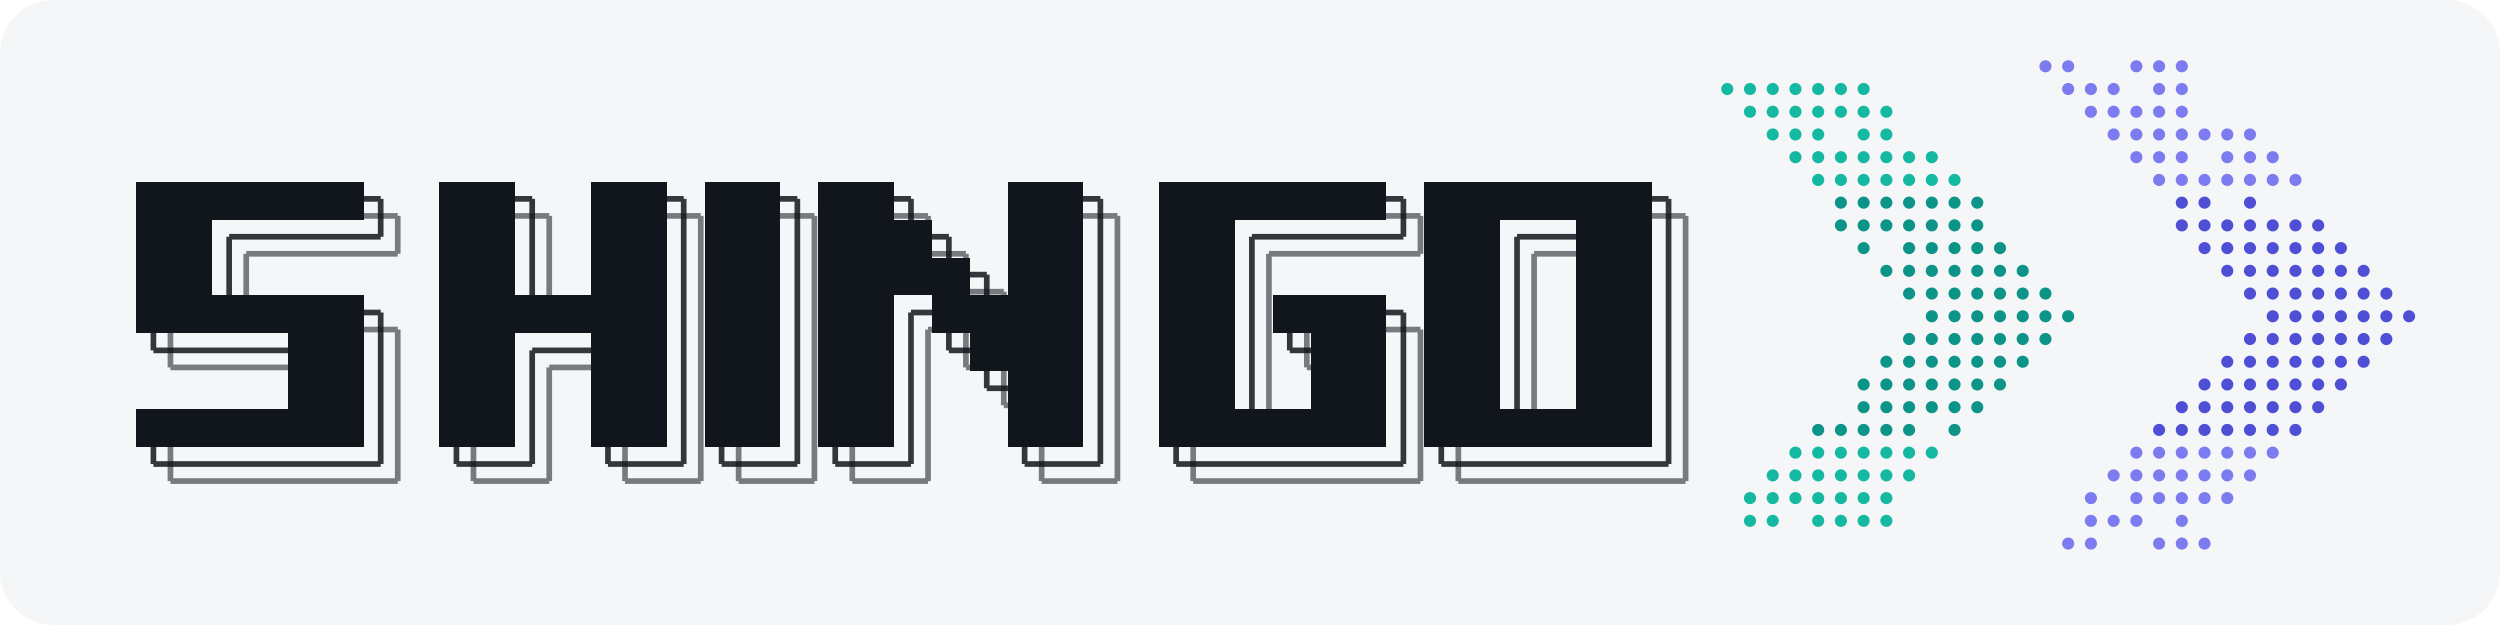
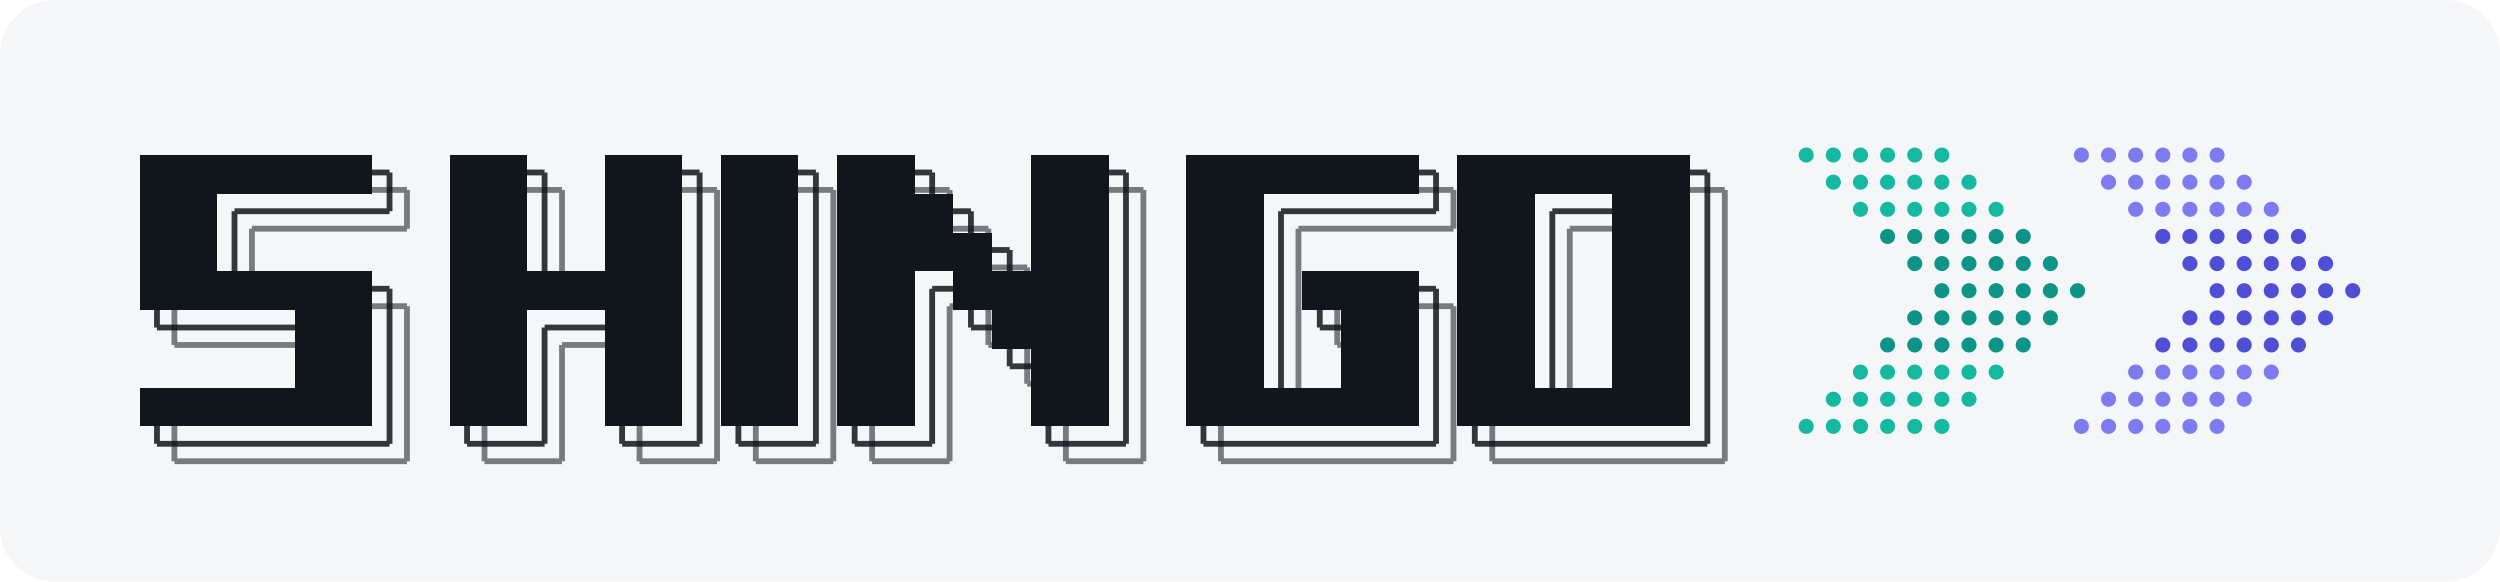
- <svg xmlns="http://www.w3.org/2000/svg" viewBox="0 0 1320 330" width="1320" height="330" role="img" aria-label="Shingo">
-   <rect width="1320" height="330" rx="28" fill="#f4f6f8" />
-   <g transform="translate(72 96)">
+ <svg xmlns="http://www.w3.org/2000/svg" viewBox="0 0 1290 300" width="1290" height="300" role="img" aria-label="Shingo">
+   <defs>
+     <filter id="glow" x="-20%" y="-20%" width="140%" height="140%">
+       <feGaussianBlur stdDeviation="3.5" result="b" />
+       <feMerge>
+         <feMergeNode in="b" />
+         <feMergeNode in="SourceGraphic" />
+       </feMerge>
+     </filter>
+     <filter id="glowInk" x="-10%" y="-10%" width="120%" height="120%">
+       <feGaussianBlur stdDeviation="2.2" result="b" />
+       <feComponentTransfer in="b" result="b2">
+         <feFuncA type="linear" slope="0.55" />
+       </feComponentTransfer>
+       <feMerge>
+         <feMergeNode in="b2" />
+         <feMergeNode in="SourceGraphic" />
+       </feMerge>
+     </filter>
+     <pattern id="scan" width="4" height="4" patternUnits="userSpaceOnUse">
+       <rect width="4" height="2" fill="#000" fill-opacity="0.18" />
+     </pattern>
+   </defs>
+   <rect width="1290" height="300" rx="28" fill="#f4f6f8" />
+   <g transform="translate(72 80)">
    <g transform="translate(18 18)">
      <path d="M240 80L240 100M80 0L100 0M80 20L100 20M680 20L680 40M540 80L540 100M740 120L760 120M740 140L760 140M580 60L580 80M160 0L180 0M160 0L160 20M380 0L400 0M400 0L400 20M600 0L620 0M600 20L620 20M640 60L660 60M660 60L660 80M300 100L300 120M360 20L360 40M680 60L680 80M720 0L740 0M720 20L740 20M540 140L560 140M540 120L540 140M60 120L80 120M60 140L80 140M100 60L120 60M120 60L120 80M160 40L160 60M200 20L200 40M580 100L580 120M660 100L660 120M280 20L280 40M500 20L500 40M720 20L720 40M760 0L780 0M580 120L600 120M580 140L600 140M320 140L340 140M340 120L340 140M360 60L360 80M420 40L440 40M440 40L440 60M440 60L460 60M680 100L680 120M120 100L120 120M160 80L160 100M400 80L400 100M0 0L20 0M0 0L0 20M280 60L280 80M300 0L320 0M300 0L300 20M500 60L500 80M720 60L720 80M760 40L760 60M360 100L360 120M800 60L800 80M540 20L540 40M560 0L580 0M380 140L400 140M400 120L400 140M600 120L620 120M600 140L620 140M200 100L200 120M0 40L0 60M640 0L660 0M640 20L660 20M660 0L660 20M20 80L40 80M280 100L280 120M300 40L300 60M340 20L340 40M500 100L500 120M720 100L720 120M760 80L760 100M800 100L800 120M400 20L420 20M420 20L420 40M680 0L700 0M680 0L680 20M720 120L740 120M720 140L740 140M240 140L260 140M240 120L240 140M60 60L80 60M60 80L80 80M100 0L120 0M100 20L120 20M120 0L120 20M460 140L480 140M460 120L460 140M580 40L580 60M300 80L300 100M340 60L340 80M360 0L380 0M360 0L360 20M620 60L640 60M680 40L680 60M580 80L580 100M80 80L80 100M180 0L200 0M200 0L200 20M660 80L660 100M260 0L280 0M280 0L280 20M480 0L500 0M500 0L500 20M700 0L720 0M300 140L320 140M300 120L300 140M40 120L60 120M40 140L60 140M340 100L340 120M360 40L360 60M780 0L800 0M800 0L800 20M620 100L620 120M680 80L680 100M240 20L240 40M460 20L460 40M740 0L760 0M740 20L760 20M120 80L120 100M80 140L100 140M200 40L200 60M640 140L660 140M660 120L660 140M160 140L180 140M160 120L160 140M200 60L220 60M200 80L220 80M20 0L40 0M280 40L280 60M500 40L500 60M720 40L720 60M360 80L360 100M800 40L800 60M440 100L460 100M440 80L440 100M680 140L700 140M680 120L680 140M60 0L80 0M60 20L80 20M100 140L120 140M120 120L120 140M540 60L540 80M40 40L40 60M280 80L280 100M500 80L500 100M320 0L340 0M340 0L340 20M720 80L720 100M800 80L800 100M760 140L780 140M620 0L640 0M620 20L640 20M240 100L240 120M460 100L460 120M540 100L540 120M160 20L160 40M480 140L500 140M500 120L500 140M0 120L20 120M0 140L20 140M0 120L0 140M40 60L60 60M40 80L60 80M340 40L340 60M700 140L720 140M780 140L800 140M800 120L800 140M400 60L420 60M80 60L100 60M560 140L580 140M160 60L160 80M400 60L400 80M600 60L620 60M600 80L620 80M600 60L600 80M20 120L40 120M20 140L40 140M340 80L340 100M760 20L760 40M620 80L620 100M420 80L440 80M420 60L420 80M240 0L260 0M240 0L240 20M460 0L480 0M460 0L460 20M80 100L80 120M540 0L560 0M540 0L540 20M160 100L160 120M400 100L400 120M200 80L200 100M0 20L0 40M800 20L800 40M300 20L300 40M580 0L600 0M580 20L600 20M760 60L760 80M620 140L640 140M360 140L380 140M360 120L360 140M240 40L240 60M460 40L460 60M540 40L540 60M580 20L580 40M40 20L40 40M0 80L20 80M0 60L0 80M40 0L60 0M40 20L60 20M180 140L200 140M200 120L200 140M220 60L240 60M220 80L240 80M260 140L280 140M280 120L280 140M300 60L300 80M760 100L760 120" fill="none" stroke="#11161c" stroke-width="3" stroke-opacity="0.55" />
    </g>
    <g transform="translate(9 9)">
      <path d="M240 80L240 100M80 0L100 0M80 20L100 20M680 20L680 40M540 80L540 100M740 120L760 120M740 140L760 140M580 60L580 80M160 0L180 0M160 0L160 20M380 0L400 0M400 0L400 20M600 0L620 0M600 20L620 20M640 60L660 60M660 60L660 80M300 100L300 120M360 20L360 40M680 60L680 80M720 0L740 0M720 20L740 20M540 140L560 140M540 120L540 140M60 120L80 120M60 140L80 140M100 60L120 60M120 60L120 80M160 40L160 60M200 20L200 40M580 100L580 120M660 100L660 120M280 20L280 40M500 20L500 40M720 20L720 40M760 0L780 0M580 120L600 120M580 140L600 140M320 140L340 140M340 120L340 140M360 60L360 80M420 40L440 40M440 40L440 60M440 60L460 60M680 100L680 120M120 100L120 120M160 80L160 100M400 80L400 100M0 0L20 0M0 0L0 20M280 60L280 80M300 0L320 0M300 0L300 20M500 60L500 80M720 60L720 80M760 40L760 60M360 100L360 120M800 60L800 80M540 20L540 40M560 0L580 0M380 140L400 140M400 120L400 140M600 120L620 120M600 140L620 140M200 100L200 120M0 40L0 60M640 0L660 0M640 20L660 20M660 0L660 20M20 80L40 80M280 100L280 120M300 40L300 60M340 20L340 40M500 100L500 120M720 100L720 120M760 80L760 100M800 100L800 120M400 20L420 20M420 20L420 40M680 0L700 0M680 0L680 20M720 120L740 120M720 140L740 140M240 140L260 140M240 120L240 140M60 60L80 60M60 80L80 80M100 0L120 0M100 20L120 20M120 0L120 20M460 140L480 140M460 120L460 140M580 40L580 60M300 80L300 100M340 60L340 80M360 0L380 0M360 0L360 20M620 60L640 60M680 40L680 60M580 80L580 100M80 80L80 100M180 0L200 0M200 0L200 20M660 80L660 100M260 0L280 0M280 0L280 20M480 0L500 0M500 0L500 20M700 0L720 0M300 140L320 140M300 120L300 140M40 120L60 120M40 140L60 140M340 100L340 120M360 40L360 60M780 0L800 0M800 0L800 20M620 100L620 120M680 80L680 100M240 20L240 40M460 20L460 40M740 0L760 0M740 20L760 20M120 80L120 100M80 140L100 140M200 40L200 60M640 140L660 140M660 120L660 140M160 140L180 140M160 120L160 140M200 60L220 60M200 80L220 80M20 0L40 0M280 40L280 60M500 40L500 60M720 40L720 60M360 80L360 100M800 40L800 60M440 100L460 100M440 80L440 100M680 140L700 140M680 120L680 140M60 0L80 0M60 20L80 20M100 140L120 140M120 120L120 140M540 60L540 80M40 40L40 60M280 80L280 100M500 80L500 100M320 0L340 0M340 0L340 20M720 80L720 100M800 80L800 100M760 140L780 140M620 0L640 0M620 20L640 20M240 100L240 120M460 100L460 120M540 100L540 120M160 20L160 40M480 140L500 140M500 120L500 140M0 120L20 120M0 140L20 140M0 120L0 140M40 60L60 60M40 80L60 80M340 40L340 60M700 140L720 140M780 140L800 140M800 120L800 140M400 60L420 60M80 60L100 60M560 140L580 140M160 60L160 80M400 60L400 80M600 60L620 60M600 80L620 80M600 60L600 80M20 120L40 120M20 140L40 140M340 80L340 100M760 20L760 40M620 80L620 100M420 80L440 80M420 60L420 80M240 0L260 0M240 0L240 20M460 0L480 0M460 0L460 20M80 100L80 120M540 0L560 0M540 0L540 20M160 100L160 120M400 100L400 120M200 80L200 100M0 20L0 40M800 20L800 40M300 20L300 40M580 0L600 0M580 20L600 20M760 60L760 80M620 140L640 140M360 140L380 140M360 120L360 140M240 40L240 60M460 40L460 60M540 40L540 60M580 20L580 40M40 20L40 40M0 80L20 80M0 60L0 80M40 0L60 0M40 20L60 20M180 140L200 140M200 120L200 140M220 60L240 60M220 80L240 80M260 140L280 140M280 120L280 140M300 60L300 80M760 100L760 120" fill="none" stroke="#11161c" stroke-width="3" stroke-opacity="0.85" />
    </g>
    <g fill="#11161c" shape-rendering="crispEdges">
      <rect x="0" y="0" width="120" height="20" />
      <rect x="160" y="0" width="40" height="20" />
      <rect x="240" y="0" width="40" height="20" />
      <rect x="300" y="0" width="40" height="20" />
      <rect x="360" y="0" width="40" height="20" />
      <rect x="460" y="0" width="40" height="20" />
      <rect x="540" y="0" width="120" height="20" />
      <rect x="680" y="0" width="120" height="20" />
      <rect x="0" y="20" width="40" height="20" />
      <rect x="160" y="20" width="40" height="20" />
      <rect x="240" y="20" width="40" height="20" />
      <rect x="300" y="20" width="40" height="20" />
      <rect x="360" y="20" width="60" height="20" />
      <rect x="460" y="20" width="40" height="20" />
      <rect x="540" y="20" width="40" height="20" />
      <rect x="680" y="20" width="40" height="20" />
      <rect x="760" y="20" width="40" height="20" />
      <rect x="0" y="40" width="40" height="20" />
      <rect x="160" y="40" width="40" height="20" />
      <rect x="240" y="40" width="40" height="20" />
      <rect x="300" y="40" width="40" height="20" />
      <rect x="360" y="40" width="80" height="20" />
      <rect x="460" y="40" width="40" height="20" />
      <rect x="540" y="40" width="40" height="20" />
      <rect x="680" y="40" width="40" height="20" />
      <rect x="760" y="40" width="40" height="20" />
      <rect x="0" y="60" width="120" height="20" />
      <rect x="160" y="60" width="120" height="20" />
      <rect x="300" y="60" width="40" height="20" />
      <rect x="360" y="60" width="40" height="20" />
      <rect x="420" y="60" width="80" height="20" />
      <rect x="540" y="60" width="40" height="20" />
      <rect x="600" y="60" width="60" height="20" />
      <rect x="680" y="60" width="40" height="20" />
      <rect x="760" y="60" width="40" height="20" />
      <rect x="80" y="80" width="40" height="20" />
      <rect x="160" y="80" width="40" height="20" />
      <rect x="240" y="80" width="40" height="20" />
      <rect x="300" y="80" width="40" height="20" />
      <rect x="360" y="80" width="40" height="20" />
      <rect x="440" y="80" width="60" height="20" />
      <rect x="540" y="80" width="40" height="20" />
      <rect x="620" y="80" width="40" height="20" />
      <rect x="680" y="80" width="40" height="20" />
      <rect x="760" y="80" width="40" height="20" />
      <rect x="80" y="100" width="40" height="20" />
      <rect x="160" y="100" width="40" height="20" />
      <rect x="240" y="100" width="40" height="20" />
      <rect x="300" y="100" width="40" height="20" />
      <rect x="360" y="100" width="40" height="20" />
      <rect x="460" y="100" width="40" height="20" />
      <rect x="540" y="100" width="40" height="20" />
      <rect x="620" y="100" width="40" height="20" />
      <rect x="680" y="100" width="40" height="20" />
      <rect x="760" y="100" width="40" height="20" />
      <rect x="0" y="120" width="120" height="20" />
      <rect x="160" y="120" width="40" height="20" />
      <rect x="240" y="120" width="40" height="20" />
      <rect x="300" y="120" width="40" height="20" />
      <rect x="360" y="120" width="40" height="20" />
      <rect x="460" y="120" width="40" height="20" />
      <rect x="540" y="120" width="120" height="20" />
      <rect x="680" y="120" width="120" height="20" />
    </g>
  </g>
  <g>
-     <circle cx="912" cy="47" r="3.2" fill="#15b8a0" />
-     <circle cx="924" cy="47" r="3.2" fill="#15b8a0" />
-     <circle cx="936" cy="47" r="3.2" fill="#15b8a0" />
-     <circle cx="948" cy="47" r="3.2" fill="#15b8a0" />
-     <circle cx="960" cy="47" r="3.2" fill="#15b8a0" />
-     <circle cx="972" cy="47" r="3.2" fill="#15b8a0" />
-     <circle cx="984" cy="47" r="3.2" fill="#15b8a0" />
-     <circle cx="924" cy="59" r="3.2" fill="#15b8a0" />
-     <circle cx="936" cy="59" r="3.2" fill="#15b8a0" />
-     <circle cx="948" cy="59" r="3.2" fill="#15b8a0" />
-     <circle cx="960" cy="59" r="3.2" fill="#15b8a0" />
-     <circle cx="972" cy="59" r="3.2" fill="#15b8a0" />
-     <circle cx="984" cy="59" r="3.2" fill="#15b8a0" />
-     <circle cx="996" cy="59" r="3.2" fill="#15b8a0" />
-     <circle cx="936" cy="71" r="3.2" fill="#15b8a0" />
-     <circle cx="948" cy="71" r="3.2" fill="#15b8a0" />
-     <circle cx="960" cy="71" r="3.2" fill="#15b8a0" />
-     <circle cx="984" cy="71" r="3.2" fill="#15b8a0" />
-     <circle cx="996" cy="71" r="3.2" fill="#15b8a0" />
-     <circle cx="948" cy="83" r="3.2" fill="#15b8a0" />
-     <circle cx="960" cy="83" r="3.2" fill="#15b8a0" />
-     <circle cx="972" cy="83" r="3.2" fill="#15b8a0" />
-     <circle cx="984" cy="83" r="3.2" fill="#15b8a0" />
-     <circle cx="996" cy="83" r="3.2" fill="#15b8a0" />
-     <circle cx="1008" cy="83" r="3.2" fill="#15b8a0" />
-     <circle cx="1020" cy="83" r="3.2" fill="#15b8a0" />
-     <circle cx="960" cy="95" r="3.2" fill="#15b8a0" />
-     <circle cx="972" cy="95" r="3.2" fill="#15b8a0" />
-     <circle cx="984" cy="95" r="3.2" fill="#15b8a0" />
-     <circle cx="996" cy="95" r="3.2" fill="#15b8a0" />
-     <circle cx="1008" cy="95" r="3.2" fill="#15b8a0" />
-     <circle cx="1020" cy="95" r="3.2" fill="#15b8a0" />
-     <circle cx="1032" cy="95" r="3.2" fill="#15b8a0" />
-     <circle cx="972" cy="107" r="3.2" fill="#0d9488" />
-     <circle cx="984" cy="107" r="3.2" fill="#0d9488" />
-     <circle cx="996" cy="107" r="3.2" fill="#0d9488" />
-     <circle cx="1008" cy="107" r="3.2" fill="#0d9488" />
-     <circle cx="1020" cy="107" r="3.2" fill="#0d9488" />
-     <circle cx="1032" cy="107" r="3.2" fill="#0d9488" />
-     <circle cx="1044" cy="107" r="3.2" fill="#0d9488" />
-     <circle cx="972" cy="119" r="3.2" fill="#0d9488" />
-     <circle cx="984" cy="119" r="3.2" fill="#0d9488" />
-     <circle cx="996" cy="119" r="3.2" fill="#0d9488" />
-     <circle cx="1008" cy="119" r="3.2" fill="#0d9488" />
-     <circle cx="1020" cy="119" r="3.2" fill="#0d9488" />
-     <circle cx="1032" cy="119" r="3.2" fill="#0d9488" />
-     <circle cx="1044" cy="119" r="3.2" fill="#0d9488" />
-     <circle cx="984" cy="131" r="3.2" fill="#0d9488" />
-     <circle cx="1008" cy="131" r="3.2" fill="#0d9488" />
-     <circle cx="1020" cy="131" r="3.2" fill="#0d9488" />
-     <circle cx="1032" cy="131" r="3.2" fill="#0d9488" />
-     <circle cx="1044" cy="131" r="3.2" fill="#0d9488" />
-     <circle cx="1056" cy="131" r="3.2" fill="#0d9488" />
-     <circle cx="996" cy="143" r="3.2" fill="#0d9488" />
-     <circle cx="1008" cy="143" r="3.2" fill="#0d9488" />
-     <circle cx="1020" cy="143" r="3.2" fill="#0d9488" />
-     <circle cx="1032" cy="143" r="3.2" fill="#0d9488" />
-     <circle cx="1044" cy="143" r="3.2" fill="#0d9488" />
-     <circle cx="1056" cy="143" r="3.2" fill="#0d9488" />
-     <circle cx="1068" cy="143" r="3.2" fill="#0d9488" />
-     <circle cx="1008" cy="155" r="3.2" fill="#0d9488" />
-     <circle cx="1020" cy="155" r="3.2" fill="#0d9488" />
-     <circle cx="1032" cy="155" r="3.2" fill="#0d9488" />
-     <circle cx="1044" cy="155" r="3.2" fill="#0d9488" />
-     <circle cx="1056" cy="155" r="3.2" fill="#0d9488" />
-     <circle cx="1068" cy="155" r="3.2" fill="#0d9488" />
-     <circle cx="1080" cy="155" r="3.2" fill="#0d9488" />
-     <circle cx="1020" cy="167" r="3.2" fill="#0d9488" />
-     <circle cx="1032" cy="167" r="3.2" fill="#0d9488" />
-     <circle cx="1044" cy="167" r="3.2" fill="#0d9488" />
-     <circle cx="1056" cy="167" r="3.2" fill="#0d9488" />
-     <circle cx="1068" cy="167" r="3.2" fill="#0d9488" />
-     <circle cx="1080" cy="167" r="3.2" fill="#0d9488" />
-     <circle cx="1092" cy="167" r="3.2" fill="#0d9488" />
-     <circle cx="1008" cy="179" r="3.2" fill="#0d9488" />
-     <circle cx="1020" cy="179" r="3.2" fill="#0d9488" />
-     <circle cx="1032" cy="179" r="3.2" fill="#0d9488" />
-     <circle cx="1044" cy="179" r="3.2" fill="#0d9488" />
-     <circle cx="1056" cy="179" r="3.2" fill="#0d9488" />
-     <circle cx="1068" cy="179" r="3.2" fill="#0d9488" />
-     <circle cx="1080" cy="179" r="3.2" fill="#0d9488" />
-     <circle cx="996" cy="191" r="3.2" fill="#0d9488" />
-     <circle cx="1008" cy="191" r="3.2" fill="#0d9488" />
-     <circle cx="1020" cy="191" r="3.2" fill="#0d9488" />
-     <circle cx="1032" cy="191" r="3.2" fill="#0d9488" />
-     <circle cx="1044" cy="191" r="3.2" fill="#0d9488" />
-     <circle cx="1056" cy="191" r="3.2" fill="#0d9488" />
-     <circle cx="1068" cy="191" r="3.2" fill="#0d9488" />
-     <circle cx="984" cy="203" r="3.2" fill="#0d9488" />
-     <circle cx="996" cy="203" r="3.2" fill="#0d9488" />
-     <circle cx="1008" cy="203" r="3.2" fill="#0d9488" />
-     <circle cx="1020" cy="203" r="3.2" fill="#0d9488" />
-     <circle cx="1032" cy="203" r="3.2" fill="#0d9488" />
-     <circle cx="1044" cy="203" r="3.2" fill="#0d9488" />
-     <circle cx="1056" cy="203" r="3.2" fill="#0d9488" />
-     <circle cx="984" cy="215" r="3.2" fill="#0d9488" />
-     <circle cx="996" cy="215" r="3.2" fill="#0d9488" />
-     <circle cx="1008" cy="215" r="3.2" fill="#0d9488" />
-     <circle cx="1020" cy="215" r="3.2" fill="#0d9488" />
-     <circle cx="1032" cy="215" r="3.2" fill="#0d9488" />
-     <circle cx="1044" cy="215" r="3.2" fill="#0d9488" />
-     <circle cx="960" cy="227" r="3.2" fill="#0d9488" />
-     <circle cx="972" cy="227" r="3.2" fill="#0d9488" />
-     <circle cx="984" cy="227" r="3.2" fill="#0d9488" />
-     <circle cx="996" cy="227" r="3.2" fill="#0d9488" />
-     <circle cx="1008" cy="227" r="3.2" fill="#0d9488" />
-     <circle cx="1032" cy="227" r="3.2" fill="#0d9488" />
-     <circle cx="948" cy="239" r="3.2" fill="#15b8a0" />
-     <circle cx="960" cy="239" r="3.2" fill="#15b8a0" />
-     <circle cx="972" cy="239" r="3.2" fill="#15b8a0" />
-     <circle cx="984" cy="239" r="3.2" fill="#15b8a0" />
-     <circle cx="996" cy="239" r="3.2" fill="#15b8a0" />
-     <circle cx="1008" cy="239" r="3.2" fill="#15b8a0" />
-     <circle cx="1020" cy="239" r="3.2" fill="#15b8a0" />
-     <circle cx="936" cy="251" r="3.2" fill="#15b8a0" />
-     <circle cx="948" cy="251" r="3.2" fill="#15b8a0" />
-     <circle cx="960" cy="251" r="3.2" fill="#15b8a0" />
-     <circle cx="972" cy="251" r="3.2" fill="#15b8a0" />
-     <circle cx="984" cy="251" r="3.2" fill="#15b8a0" />
-     <circle cx="996" cy="251" r="3.2" fill="#15b8a0" />
-     <circle cx="1008" cy="251" r="3.2" fill="#15b8a0" />
-     <circle cx="924" cy="263" r="3.2" fill="#15b8a0" />
-     <circle cx="936" cy="263" r="3.2" fill="#15b8a0" />
-     <circle cx="948" cy="263" r="3.2" fill="#15b8a0" />
-     <circle cx="960" cy="263" r="3.2" fill="#15b8a0" />
-     <circle cx="972" cy="263" r="3.2" fill="#15b8a0" />
-     <circle cx="984" cy="263" r="3.2" fill="#15b8a0" />
-     <circle cx="996" cy="263" r="3.2" fill="#15b8a0" />
-     <circle cx="924" cy="275" r="3.2" fill="#15b8a0" />
-     <circle cx="936" cy="275" r="3.2" fill="#15b8a0" />
-     <circle cx="960" cy="275" r="3.2" fill="#15b8a0" />
-     <circle cx="972" cy="275" r="3.2" fill="#15b8a0" />
-     <circle cx="984" cy="275" r="3.2" fill="#15b8a0" />
-     <circle cx="996" cy="275" r="3.2" fill="#15b8a0" />
+     <circle cx="1002" cy="80" r="3.9" fill="#15b8a0" />
+     <circle cx="988" cy="80" r="3.9" fill="#15b8a0" />
+     <circle cx="974" cy="80" r="3.9" fill="#15b8a0" />
+     <circle cx="960" cy="80" r="3.9" fill="#15b8a0" />
+     <circle cx="946" cy="80" r="3.9" fill="#15b8a0" />
+     <circle cx="932" cy="80" r="3.9" fill="#15b8a0" />
+     <circle cx="1016" cy="94" r="3.9" fill="#15b8a0" />
+     <circle cx="1002" cy="94" r="3.9" fill="#15b8a0" />
+     <circle cx="988" cy="94" r="3.9" fill="#15b8a0" />
+     <circle cx="974" cy="94" r="3.9" fill="#15b8a0" />
+     <circle cx="960" cy="94" r="3.9" fill="#15b8a0" />
+     <circle cx="946" cy="94" r="3.9" fill="#15b8a0" />
+     <circle cx="1030" cy="108" r="3.9" fill="#15b8a0" />
+     <circle cx="1016" cy="108" r="3.9" fill="#15b8a0" />
+     <circle cx="1002" cy="108" r="3.9" fill="#15b8a0" />
+     <circle cx="988" cy="108" r="3.9" fill="#15b8a0" />
+     <circle cx="974" cy="108" r="3.9" fill="#15b8a0" />
+     <circle cx="960" cy="108" r="3.9" fill="#15b8a0" />
+     <circle cx="1044" cy="122" r="3.9" fill="#0d9488" />
+     <circle cx="1030" cy="122" r="3.9" fill="#0d9488" />
+     <circle cx="1016" cy="122" r="3.9" fill="#0d9488" />
+     <circle cx="1002" cy="122" r="3.9" fill="#0d9488" />
+     <circle cx="988" cy="122" r="3.9" fill="#0d9488" />
+     <circle cx="974" cy="122" r="3.9" fill="#0d9488" />
+     <circle cx="1058" cy="136" r="3.9" fill="#0d9488" />
+     <circle cx="1044" cy="136" r="3.9" fill="#0d9488" />
+     <circle cx="1030" cy="136" r="3.9" fill="#0d9488" />
+     <circle cx="1016" cy="136" r="3.9" fill="#0d9488" />
+     <circle cx="1002" cy="136" r="3.9" fill="#0d9488" />
+     <circle cx="988" cy="136" r="3.9" fill="#0d9488" />
+     <circle cx="1072" cy="150" r="3.9" fill="#0d9488" />
+     <circle cx="1058" cy="150" r="3.9" fill="#0d9488" />
+     <circle cx="1044" cy="150" r="3.9" fill="#0d9488" />
+     <circle cx="1030" cy="150" r="3.9" fill="#0d9488" />
+     <circle cx="1016" cy="150" r="3.9" fill="#0d9488" />
+     <circle cx="1002" cy="150" r="3.9" fill="#0d9488" />
+     <circle cx="1058" cy="164" r="3.9" fill="#0d9488" />
+     <circle cx="1044" cy="164" r="3.9" fill="#0d9488" />
+     <circle cx="1030" cy="164" r="3.9" fill="#0d9488" />
+     <circle cx="1016" cy="164" r="3.9" fill="#0d9488" />
+     <circle cx="1002" cy="164" r="3.9" fill="#0d9488" />
+     <circle cx="988" cy="164" r="3.9" fill="#0d9488" />
+     <circle cx="1044" cy="178" r="3.9" fill="#0d9488" />
+     <circle cx="1030" cy="178" r="3.9" fill="#0d9488" />
+     <circle cx="1016" cy="178" r="3.9" fill="#0d9488" />
+     <circle cx="1002" cy="178" r="3.9" fill="#0d9488" />
+     <circle cx="988" cy="178" r="3.9" fill="#0d9488" />
+     <circle cx="974" cy="178" r="3.9" fill="#0d9488" />
+     <circle cx="1030" cy="192" r="3.9" fill="#15b8a0" />
+     <circle cx="1016" cy="192" r="3.9" fill="#15b8a0" />
+     <circle cx="1002" cy="192" r="3.9" fill="#15b8a0" />
+     <circle cx="988" cy="192" r="3.9" fill="#15b8a0" />
+     <circle cx="974" cy="192" r="3.9" fill="#15b8a0" />
+     <circle cx="960" cy="192" r="3.9" fill="#15b8a0" />
+     <circle cx="1016" cy="206" r="3.9" fill="#15b8a0" />
+     <circle cx="1002" cy="206" r="3.9" fill="#15b8a0" />
+     <circle cx="988" cy="206" r="3.9" fill="#15b8a0" />
+     <circle cx="974" cy="206" r="3.9" fill="#15b8a0" />
+     <circle cx="960" cy="206" r="3.9" fill="#15b8a0" />
+     <circle cx="946" cy="206" r="3.9" fill="#15b8a0" />
+     <circle cx="1002" cy="220" r="3.9" fill="#15b8a0" />
+     <circle cx="988" cy="220" r="3.9" fill="#15b8a0" />
+     <circle cx="974" cy="220" r="3.9" fill="#15b8a0" />
+     <circle cx="960" cy="220" r="3.9" fill="#15b8a0" />
+     <circle cx="946" cy="220" r="3.9" fill="#15b8a0" />
+     <circle cx="932" cy="220" r="3.9" fill="#15b8a0" />
  </g>
  <g>
-     <circle cx="1080" cy="35" r="3.2" fill="#7c7cf0" />
-     <circle cx="1092" cy="35" r="3.2" fill="#7c7cf0" />
-     <circle cx="1128" cy="35" r="3.2" fill="#7c7cf0" />
-     <circle cx="1140" cy="35" r="3.2" fill="#7c7cf0" />
-     <circle cx="1152" cy="35" r="3.2" fill="#7c7cf0" />
-     <circle cx="1092" cy="47" r="3.2" fill="#7c7cf0" />
-     <circle cx="1104" cy="47" r="3.2" fill="#7c7cf0" />
-     <circle cx="1116" cy="47" r="3.2" fill="#7c7cf0" />
-     <circle cx="1140" cy="47" r="3.2" fill="#7c7cf0" />
-     <circle cx="1152" cy="47" r="3.2" fill="#7c7cf0" />
-     <circle cx="1104" cy="59" r="3.2" fill="#7c7cf0" />
-     <circle cx="1116" cy="59" r="3.2" fill="#7c7cf0" />
-     <circle cx="1128" cy="59" r="3.2" fill="#7c7cf0" />
-     <circle cx="1140" cy="59" r="3.2" fill="#7c7cf0" />
-     <circle cx="1152" cy="59" r="3.2" fill="#7c7cf0" />
-     <circle cx="1116" cy="71" r="3.2" fill="#7c7cf0" />
-     <circle cx="1128" cy="71" r="3.2" fill="#7c7cf0" />
-     <circle cx="1140" cy="71" r="3.2" fill="#7c7cf0" />
-     <circle cx="1152" cy="71" r="3.2" fill="#7c7cf0" />
-     <circle cx="1164" cy="71" r="3.2" fill="#7c7cf0" />
-     <circle cx="1176" cy="71" r="3.2" fill="#7c7cf0" />
-     <circle cx="1188" cy="71" r="3.2" fill="#7c7cf0" />
-     <circle cx="1128" cy="83" r="3.2" fill="#7c7cf0" />
-     <circle cx="1140" cy="83" r="3.2" fill="#7c7cf0" />
-     <circle cx="1152" cy="83" r="3.2" fill="#7c7cf0" />
-     <circle cx="1176" cy="83" r="3.2" fill="#7c7cf0" />
-     <circle cx="1188" cy="83" r="3.2" fill="#7c7cf0" />
-     <circle cx="1200" cy="83" r="3.2" fill="#7c7cf0" />
-     <circle cx="1140" cy="95" r="3.2" fill="#7c7cf0" />
-     <circle cx="1152" cy="95" r="3.2" fill="#7c7cf0" />
-     <circle cx="1164" cy="95" r="3.2" fill="#7c7cf0" />
-     <circle cx="1176" cy="95" r="3.2" fill="#7c7cf0" />
-     <circle cx="1188" cy="95" r="3.2" fill="#7c7cf0" />
-     <circle cx="1200" cy="95" r="3.2" fill="#7c7cf0" />
-     <circle cx="1212" cy="95" r="3.2" fill="#7c7cf0" />
-     <circle cx="1152" cy="107" r="3.2" fill="#4f4fd6" />
-     <circle cx="1164" cy="107" r="3.2" fill="#4f4fd6" />
-     <circle cx="1188" cy="107" r="3.2" fill="#4f4fd6" />
-     <circle cx="1152" cy="119" r="3.2" fill="#4f4fd6" />
-     <circle cx="1164" cy="119" r="3.2" fill="#4f4fd6" />
-     <circle cx="1176" cy="119" r="3.2" fill="#4f4fd6" />
-     <circle cx="1188" cy="119" r="3.2" fill="#4f4fd6" />
-     <circle cx="1200" cy="119" r="3.2" fill="#4f4fd6" />
-     <circle cx="1212" cy="119" r="3.2" fill="#4f4fd6" />
-     <circle cx="1224" cy="119" r="3.2" fill="#4f4fd6" />
-     <circle cx="1164" cy="131" r="3.2" fill="#4f4fd6" />
-     <circle cx="1176" cy="131" r="3.2" fill="#4f4fd6" />
-     <circle cx="1188" cy="131" r="3.2" fill="#4f4fd6" />
-     <circle cx="1200" cy="131" r="3.2" fill="#4f4fd6" />
-     <circle cx="1212" cy="131" r="3.2" fill="#4f4fd6" />
-     <circle cx="1224" cy="131" r="3.2" fill="#4f4fd6" />
-     <circle cx="1236" cy="131" r="3.2" fill="#4f4fd6" />
-     <circle cx="1176" cy="143" r="3.2" fill="#4f4fd6" />
-     <circle cx="1188" cy="143" r="3.2" fill="#4f4fd6" />
-     <circle cx="1200" cy="143" r="3.2" fill="#4f4fd6" />
-     <circle cx="1212" cy="143" r="3.2" fill="#4f4fd6" />
-     <circle cx="1224" cy="143" r="3.2" fill="#4f4fd6" />
-     <circle cx="1236" cy="143" r="3.2" fill="#4f4fd6" />
-     <circle cx="1248" cy="143" r="3.2" fill="#4f4fd6" />
-     <circle cx="1188" cy="155" r="3.2" fill="#4f4fd6" />
-     <circle cx="1200" cy="155" r="3.2" fill="#4f4fd6" />
-     <circle cx="1212" cy="155" r="3.2" fill="#4f4fd6" />
-     <circle cx="1224" cy="155" r="3.2" fill="#4f4fd6" />
-     <circle cx="1236" cy="155" r="3.2" fill="#4f4fd6" />
-     <circle cx="1248" cy="155" r="3.2" fill="#4f4fd6" />
-     <circle cx="1260" cy="155" r="3.2" fill="#4f4fd6" />
-     <circle cx="1200" cy="167" r="3.2" fill="#4f4fd6" />
-     <circle cx="1212" cy="167" r="3.2" fill="#4f4fd6" />
-     <circle cx="1224" cy="167" r="3.2" fill="#4f4fd6" />
-     <circle cx="1236" cy="167" r="3.2" fill="#4f4fd6" />
-     <circle cx="1248" cy="167" r="3.2" fill="#4f4fd6" />
-     <circle cx="1260" cy="167" r="3.2" fill="#4f4fd6" />
-     <circle cx="1272" cy="167" r="3.2" fill="#4f4fd6" />
-     <circle cx="1188" cy="179" r="3.2" fill="#4f4fd6" />
-     <circle cx="1200" cy="179" r="3.2" fill="#4f4fd6" />
-     <circle cx="1212" cy="179" r="3.2" fill="#4f4fd6" />
-     <circle cx="1224" cy="179" r="3.2" fill="#4f4fd6" />
-     <circle cx="1236" cy="179" r="3.2" fill="#4f4fd6" />
-     <circle cx="1248" cy="179" r="3.2" fill="#4f4fd6" />
-     <circle cx="1260" cy="179" r="3.2" fill="#4f4fd6" />
-     <circle cx="1176" cy="191" r="3.2" fill="#4f4fd6" />
-     <circle cx="1188" cy="191" r="3.2" fill="#4f4fd6" />
-     <circle cx="1200" cy="191" r="3.2" fill="#4f4fd6" />
-     <circle cx="1212" cy="191" r="3.2" fill="#4f4fd6" />
-     <circle cx="1224" cy="191" r="3.2" fill="#4f4fd6" />
-     <circle cx="1236" cy="191" r="3.2" fill="#4f4fd6" />
-     <circle cx="1248" cy="191" r="3.2" fill="#4f4fd6" />
-     <circle cx="1164" cy="203" r="3.2" fill="#4f4fd6" />
-     <circle cx="1176" cy="203" r="3.2" fill="#4f4fd6" />
-     <circle cx="1188" cy="203" r="3.2" fill="#4f4fd6" />
-     <circle cx="1200" cy="203" r="3.2" fill="#4f4fd6" />
-     <circle cx="1212" cy="203" r="3.2" fill="#4f4fd6" />
-     <circle cx="1224" cy="203" r="3.2" fill="#4f4fd6" />
-     <circle cx="1236" cy="203" r="3.2" fill="#4f4fd6" />
-     <circle cx="1152" cy="215" r="3.2" fill="#4f4fd6" />
-     <circle cx="1164" cy="215" r="3.2" fill="#4f4fd6" />
-     <circle cx="1176" cy="215" r="3.2" fill="#4f4fd6" />
-     <circle cx="1188" cy="215" r="3.2" fill="#4f4fd6" />
-     <circle cx="1200" cy="215" r="3.2" fill="#4f4fd6" />
-     <circle cx="1212" cy="215" r="3.2" fill="#4f4fd6" />
-     <circle cx="1224" cy="215" r="3.2" fill="#4f4fd6" />
-     <circle cx="1140" cy="227" r="3.2" fill="#4f4fd6" />
-     <circle cx="1152" cy="227" r="3.2" fill="#4f4fd6" />
-     <circle cx="1164" cy="227" r="3.2" fill="#4f4fd6" />
-     <circle cx="1176" cy="227" r="3.2" fill="#4f4fd6" />
-     <circle cx="1188" cy="227" r="3.2" fill="#4f4fd6" />
-     <circle cx="1200" cy="227" r="3.2" fill="#4f4fd6" />
-     <circle cx="1212" cy="227" r="3.2" fill="#4f4fd6" />
-     <circle cx="1128" cy="239" r="3.2" fill="#7c7cf0" />
-     <circle cx="1140" cy="239" r="3.2" fill="#7c7cf0" />
-     <circle cx="1152" cy="239" r="3.2" fill="#7c7cf0" />
-     <circle cx="1164" cy="239" r="3.2" fill="#7c7cf0" />
-     <circle cx="1176" cy="239" r="3.2" fill="#7c7cf0" />
-     <circle cx="1188" cy="239" r="3.2" fill="#7c7cf0" />
-     <circle cx="1200" cy="239" r="3.2" fill="#7c7cf0" />
-     <circle cx="1116" cy="251" r="3.2" fill="#7c7cf0" />
-     <circle cx="1128" cy="251" r="3.2" fill="#7c7cf0" />
-     <circle cx="1140" cy="251" r="3.2" fill="#7c7cf0" />
-     <circle cx="1152" cy="251" r="3.2" fill="#7c7cf0" />
-     <circle cx="1164" cy="251" r="3.2" fill="#7c7cf0" />
-     <circle cx="1176" cy="251" r="3.2" fill="#7c7cf0" />
-     <circle cx="1188" cy="251" r="3.2" fill="#7c7cf0" />
-     <circle cx="1104" cy="263" r="3.2" fill="#7c7cf0" />
-     <circle cx="1128" cy="263" r="3.2" fill="#7c7cf0" />
-     <circle cx="1140" cy="263" r="3.2" fill="#7c7cf0" />
-     <circle cx="1152" cy="263" r="3.2" fill="#7c7cf0" />
-     <circle cx="1164" cy="263" r="3.2" fill="#7c7cf0" />
-     <circle cx="1176" cy="263" r="3.2" fill="#7c7cf0" />
-     <circle cx="1104" cy="275" r="3.2" fill="#7c7cf0" />
-     <circle cx="1116" cy="275" r="3.2" fill="#7c7cf0" />
-     <circle cx="1128" cy="275" r="3.2" fill="#7c7cf0" />
-     <circle cx="1152" cy="275" r="3.2" fill="#7c7cf0" />
-     <circle cx="1092" cy="287" r="3.2" fill="#7c7cf0" />
-     <circle cx="1104" cy="287" r="3.2" fill="#7c7cf0" />
-     <circle cx="1140" cy="287" r="3.2" fill="#7c7cf0" />
-     <circle cx="1152" cy="287" r="3.2" fill="#7c7cf0" />
-     <circle cx="1164" cy="287" r="3.2" fill="#7c7cf0" />
+     <circle cx="1144" cy="80" r="3.9" fill="#7c7cf0" />
+     <circle cx="1130" cy="80" r="3.9" fill="#7c7cf0" />
+     <circle cx="1116" cy="80" r="3.9" fill="#7c7cf0" />
+     <circle cx="1102" cy="80" r="3.9" fill="#7c7cf0" />
+     <circle cx="1088" cy="80" r="3.9" fill="#7c7cf0" />
+     <circle cx="1074" cy="80" r="3.9" fill="#7c7cf0" />
+     <circle cx="1158" cy="94" r="3.9" fill="#7c7cf0" />
+     <circle cx="1144" cy="94" r="3.9" fill="#7c7cf0" />
+     <circle cx="1130" cy="94" r="3.9" fill="#7c7cf0" />
+     <circle cx="1116" cy="94" r="3.9" fill="#7c7cf0" />
+     <circle cx="1102" cy="94" r="3.9" fill="#7c7cf0" />
+     <circle cx="1088" cy="94" r="3.9" fill="#7c7cf0" />
+     <circle cx="1172" cy="108" r="3.9" fill="#7c7cf0" />
+     <circle cx="1158" cy="108" r="3.9" fill="#7c7cf0" />
+     <circle cx="1144" cy="108" r="3.9" fill="#7c7cf0" />
+     <circle cx="1130" cy="108" r="3.9" fill="#7c7cf0" />
+     <circle cx="1116" cy="108" r="3.9" fill="#7c7cf0" />
+     <circle cx="1102" cy="108" r="3.9" fill="#7c7cf0" />
+     <circle cx="1186" cy="122" r="3.9" fill="#4f4fd6" />
+     <circle cx="1172" cy="122" r="3.9" fill="#4f4fd6" />
+     <circle cx="1158" cy="122" r="3.9" fill="#4f4fd6" />
+     <circle cx="1144" cy="122" r="3.9" fill="#4f4fd6" />
+     <circle cx="1130" cy="122" r="3.9" fill="#4f4fd6" />
+     <circle cx="1116" cy="122" r="3.9" fill="#4f4fd6" />
+     <circle cx="1200" cy="136" r="3.9" fill="#4f4fd6" />
+     <circle cx="1186" cy="136" r="3.9" fill="#4f4fd6" />
+     <circle cx="1172" cy="136" r="3.9" fill="#4f4fd6" />
+     <circle cx="1158" cy="136" r="3.9" fill="#4f4fd6" />
+     <circle cx="1144" cy="136" r="3.9" fill="#4f4fd6" />
+     <circle cx="1130" cy="136" r="3.9" fill="#4f4fd6" />
+     <circle cx="1214" cy="150" r="3.9" fill="#4f4fd6" />
+     <circle cx="1200" cy="150" r="3.9" fill="#4f4fd6" />
+     <circle cx="1186" cy="150" r="3.9" fill="#4f4fd6" />
+     <circle cx="1172" cy="150" r="3.9" fill="#4f4fd6" />
+     <circle cx="1158" cy="150" r="3.9" fill="#4f4fd6" />
+     <circle cx="1144" cy="150" r="3.9" fill="#4f4fd6" />
+     <circle cx="1200" cy="164" r="3.9" fill="#4f4fd6" />
+     <circle cx="1186" cy="164" r="3.9" fill="#4f4fd6" />
+     <circle cx="1172" cy="164" r="3.9" fill="#4f4fd6" />
+     <circle cx="1158" cy="164" r="3.9" fill="#4f4fd6" />
+     <circle cx="1144" cy="164" r="3.9" fill="#4f4fd6" />
+     <circle cx="1130" cy="164" r="3.9" fill="#4f4fd6" />
+     <circle cx="1186" cy="178" r="3.9" fill="#4f4fd6" />
+     <circle cx="1172" cy="178" r="3.9" fill="#4f4fd6" />
+     <circle cx="1158" cy="178" r="3.9" fill="#4f4fd6" />
+     <circle cx="1144" cy="178" r="3.9" fill="#4f4fd6" />
+     <circle cx="1130" cy="178" r="3.9" fill="#4f4fd6" />
+     <circle cx="1116" cy="178" r="3.9" fill="#4f4fd6" />
+     <circle cx="1172" cy="192" r="3.9" fill="#7c7cf0" />
+     <circle cx="1158" cy="192" r="3.9" fill="#7c7cf0" />
+     <circle cx="1144" cy="192" r="3.9" fill="#7c7cf0" />
+     <circle cx="1130" cy="192" r="3.9" fill="#7c7cf0" />
+     <circle cx="1116" cy="192" r="3.9" fill="#7c7cf0" />
+     <circle cx="1102" cy="192" r="3.9" fill="#7c7cf0" />
+     <circle cx="1158" cy="206" r="3.9" fill="#7c7cf0" />
+     <circle cx="1144" cy="206" r="3.9" fill="#7c7cf0" />
+     <circle cx="1130" cy="206" r="3.9" fill="#7c7cf0" />
+     <circle cx="1116" cy="206" r="3.9" fill="#7c7cf0" />
+     <circle cx="1102" cy="206" r="3.9" fill="#7c7cf0" />
+     <circle cx="1088" cy="206" r="3.9" fill="#7c7cf0" />
+     <circle cx="1144" cy="220" r="3.9" fill="#7c7cf0" />
+     <circle cx="1130" cy="220" r="3.9" fill="#7c7cf0" />
+     <circle cx="1116" cy="220" r="3.9" fill="#7c7cf0" />
+     <circle cx="1102" cy="220" r="3.9" fill="#7c7cf0" />
+     <circle cx="1088" cy="220" r="3.9" fill="#7c7cf0" />
+     <circle cx="1074" cy="220" r="3.9" fill="#7c7cf0" />
  </g>
</svg>
